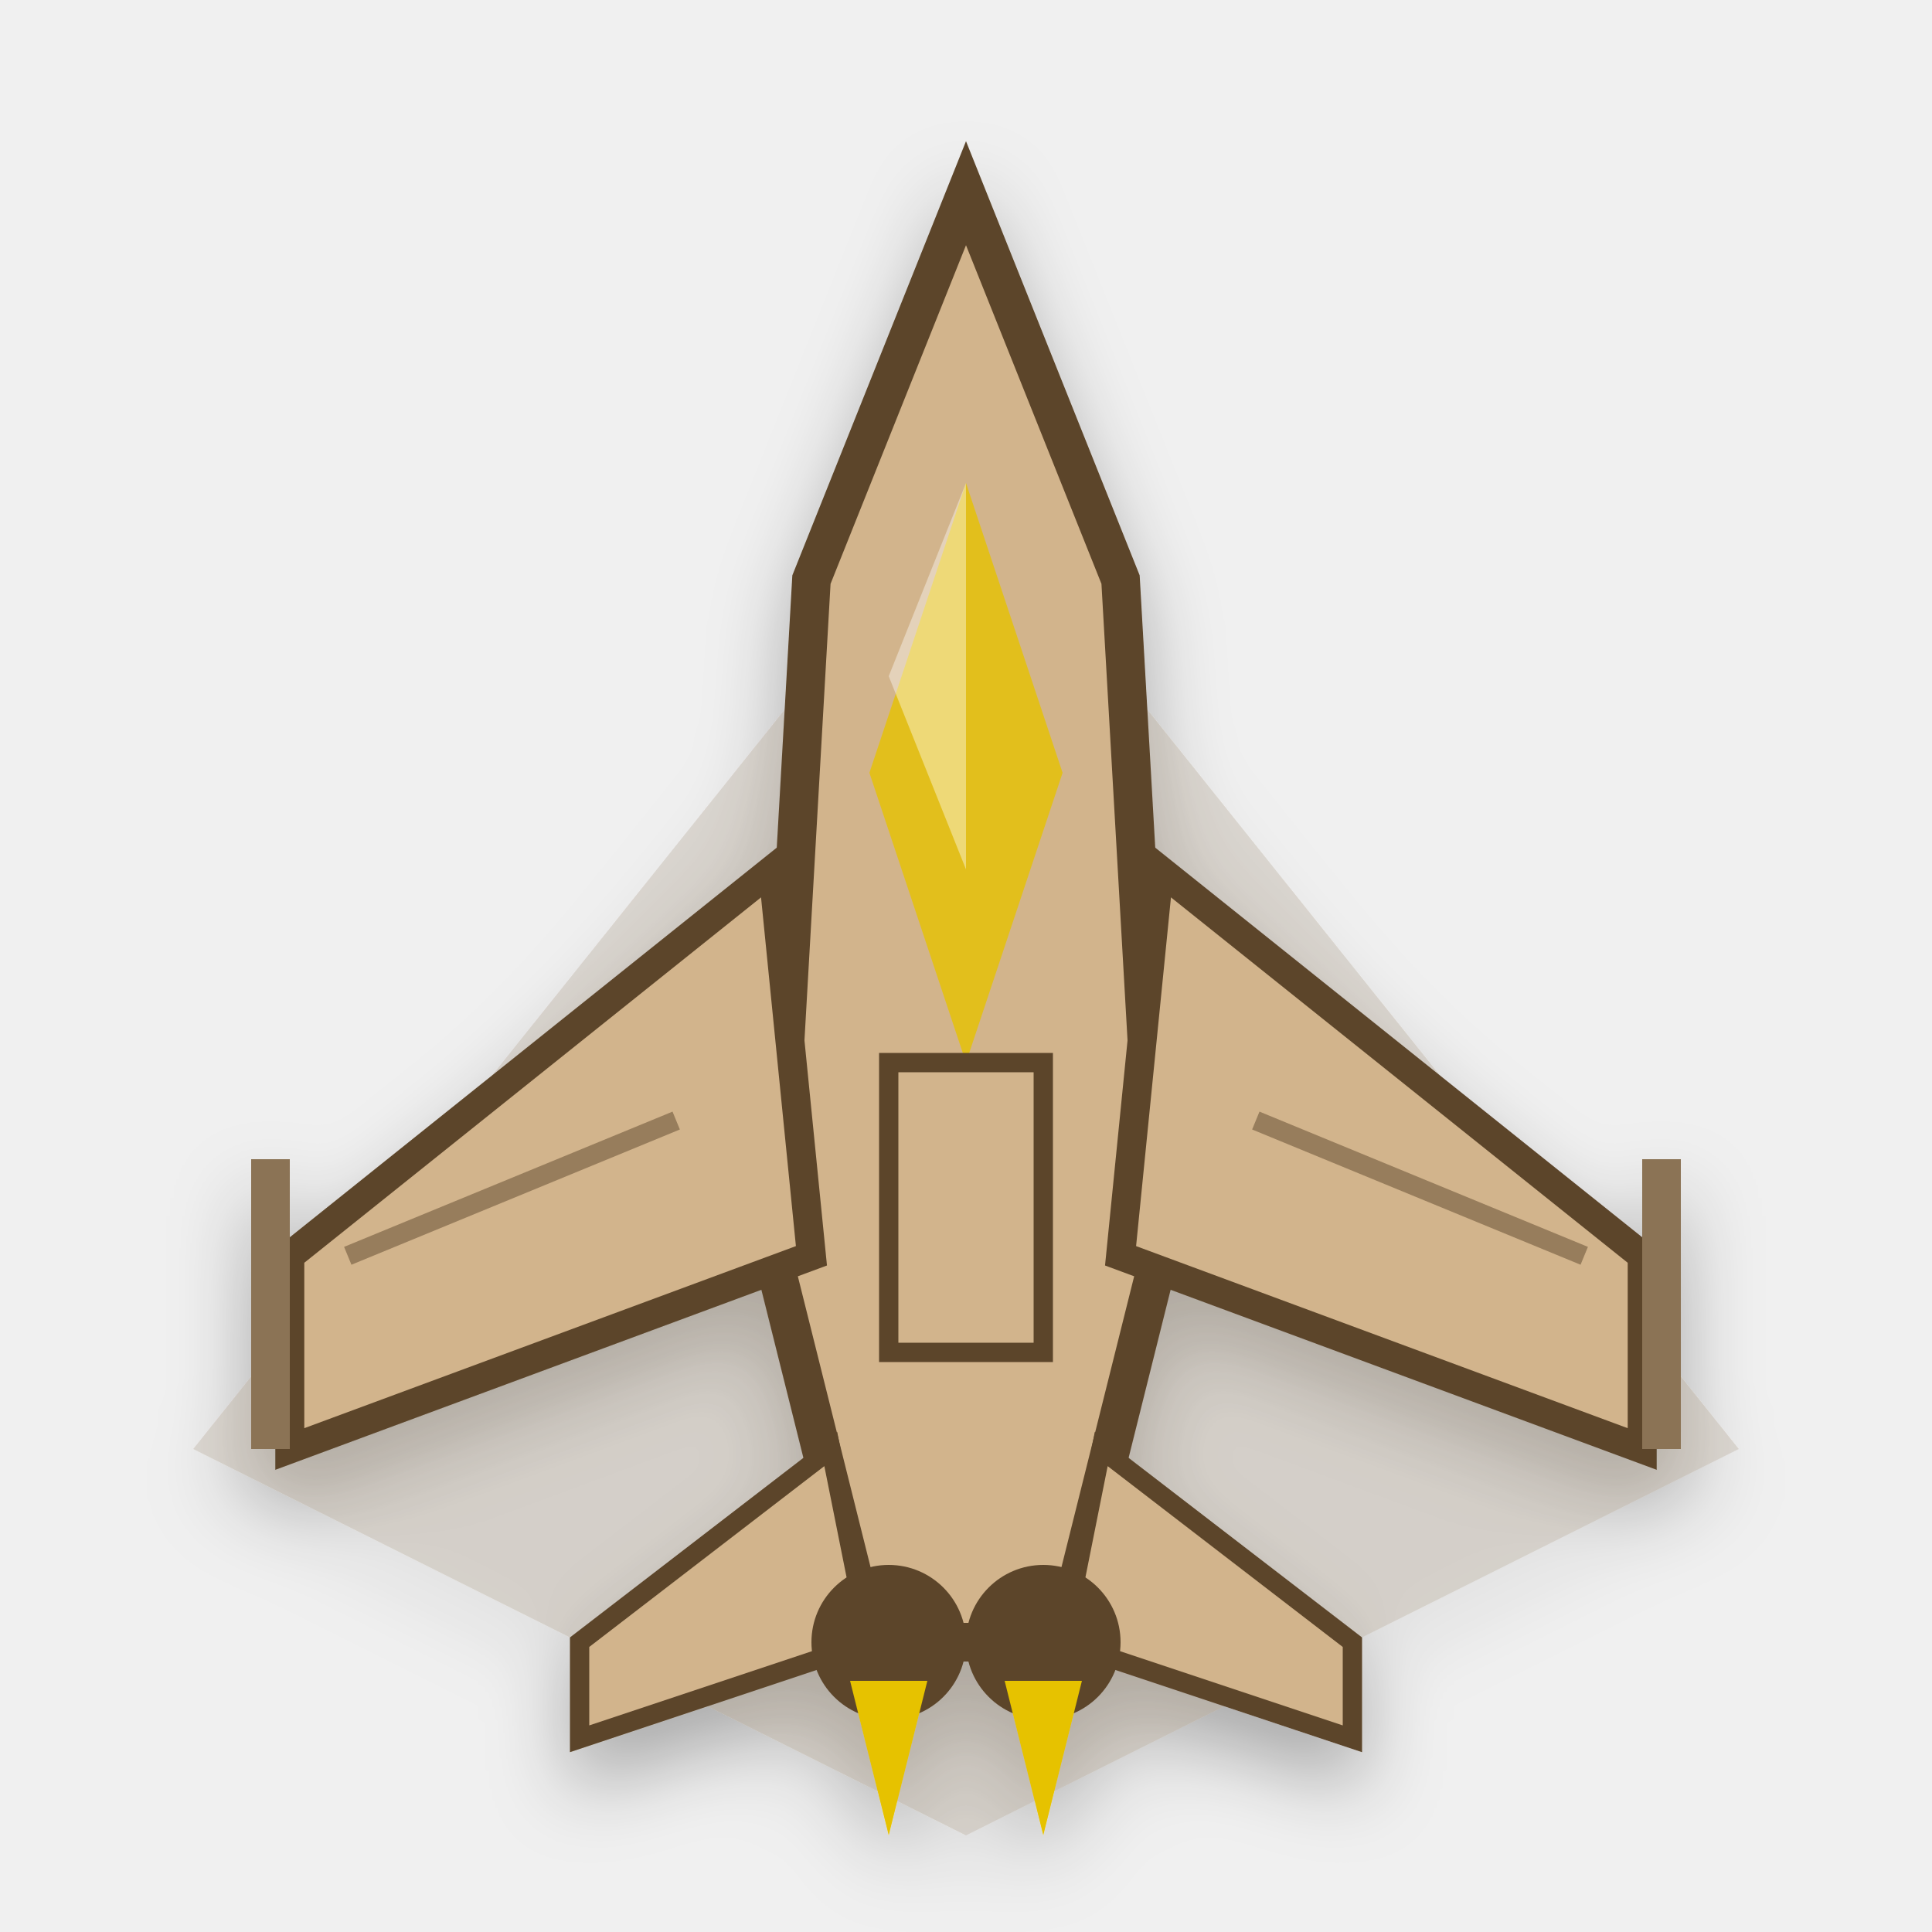
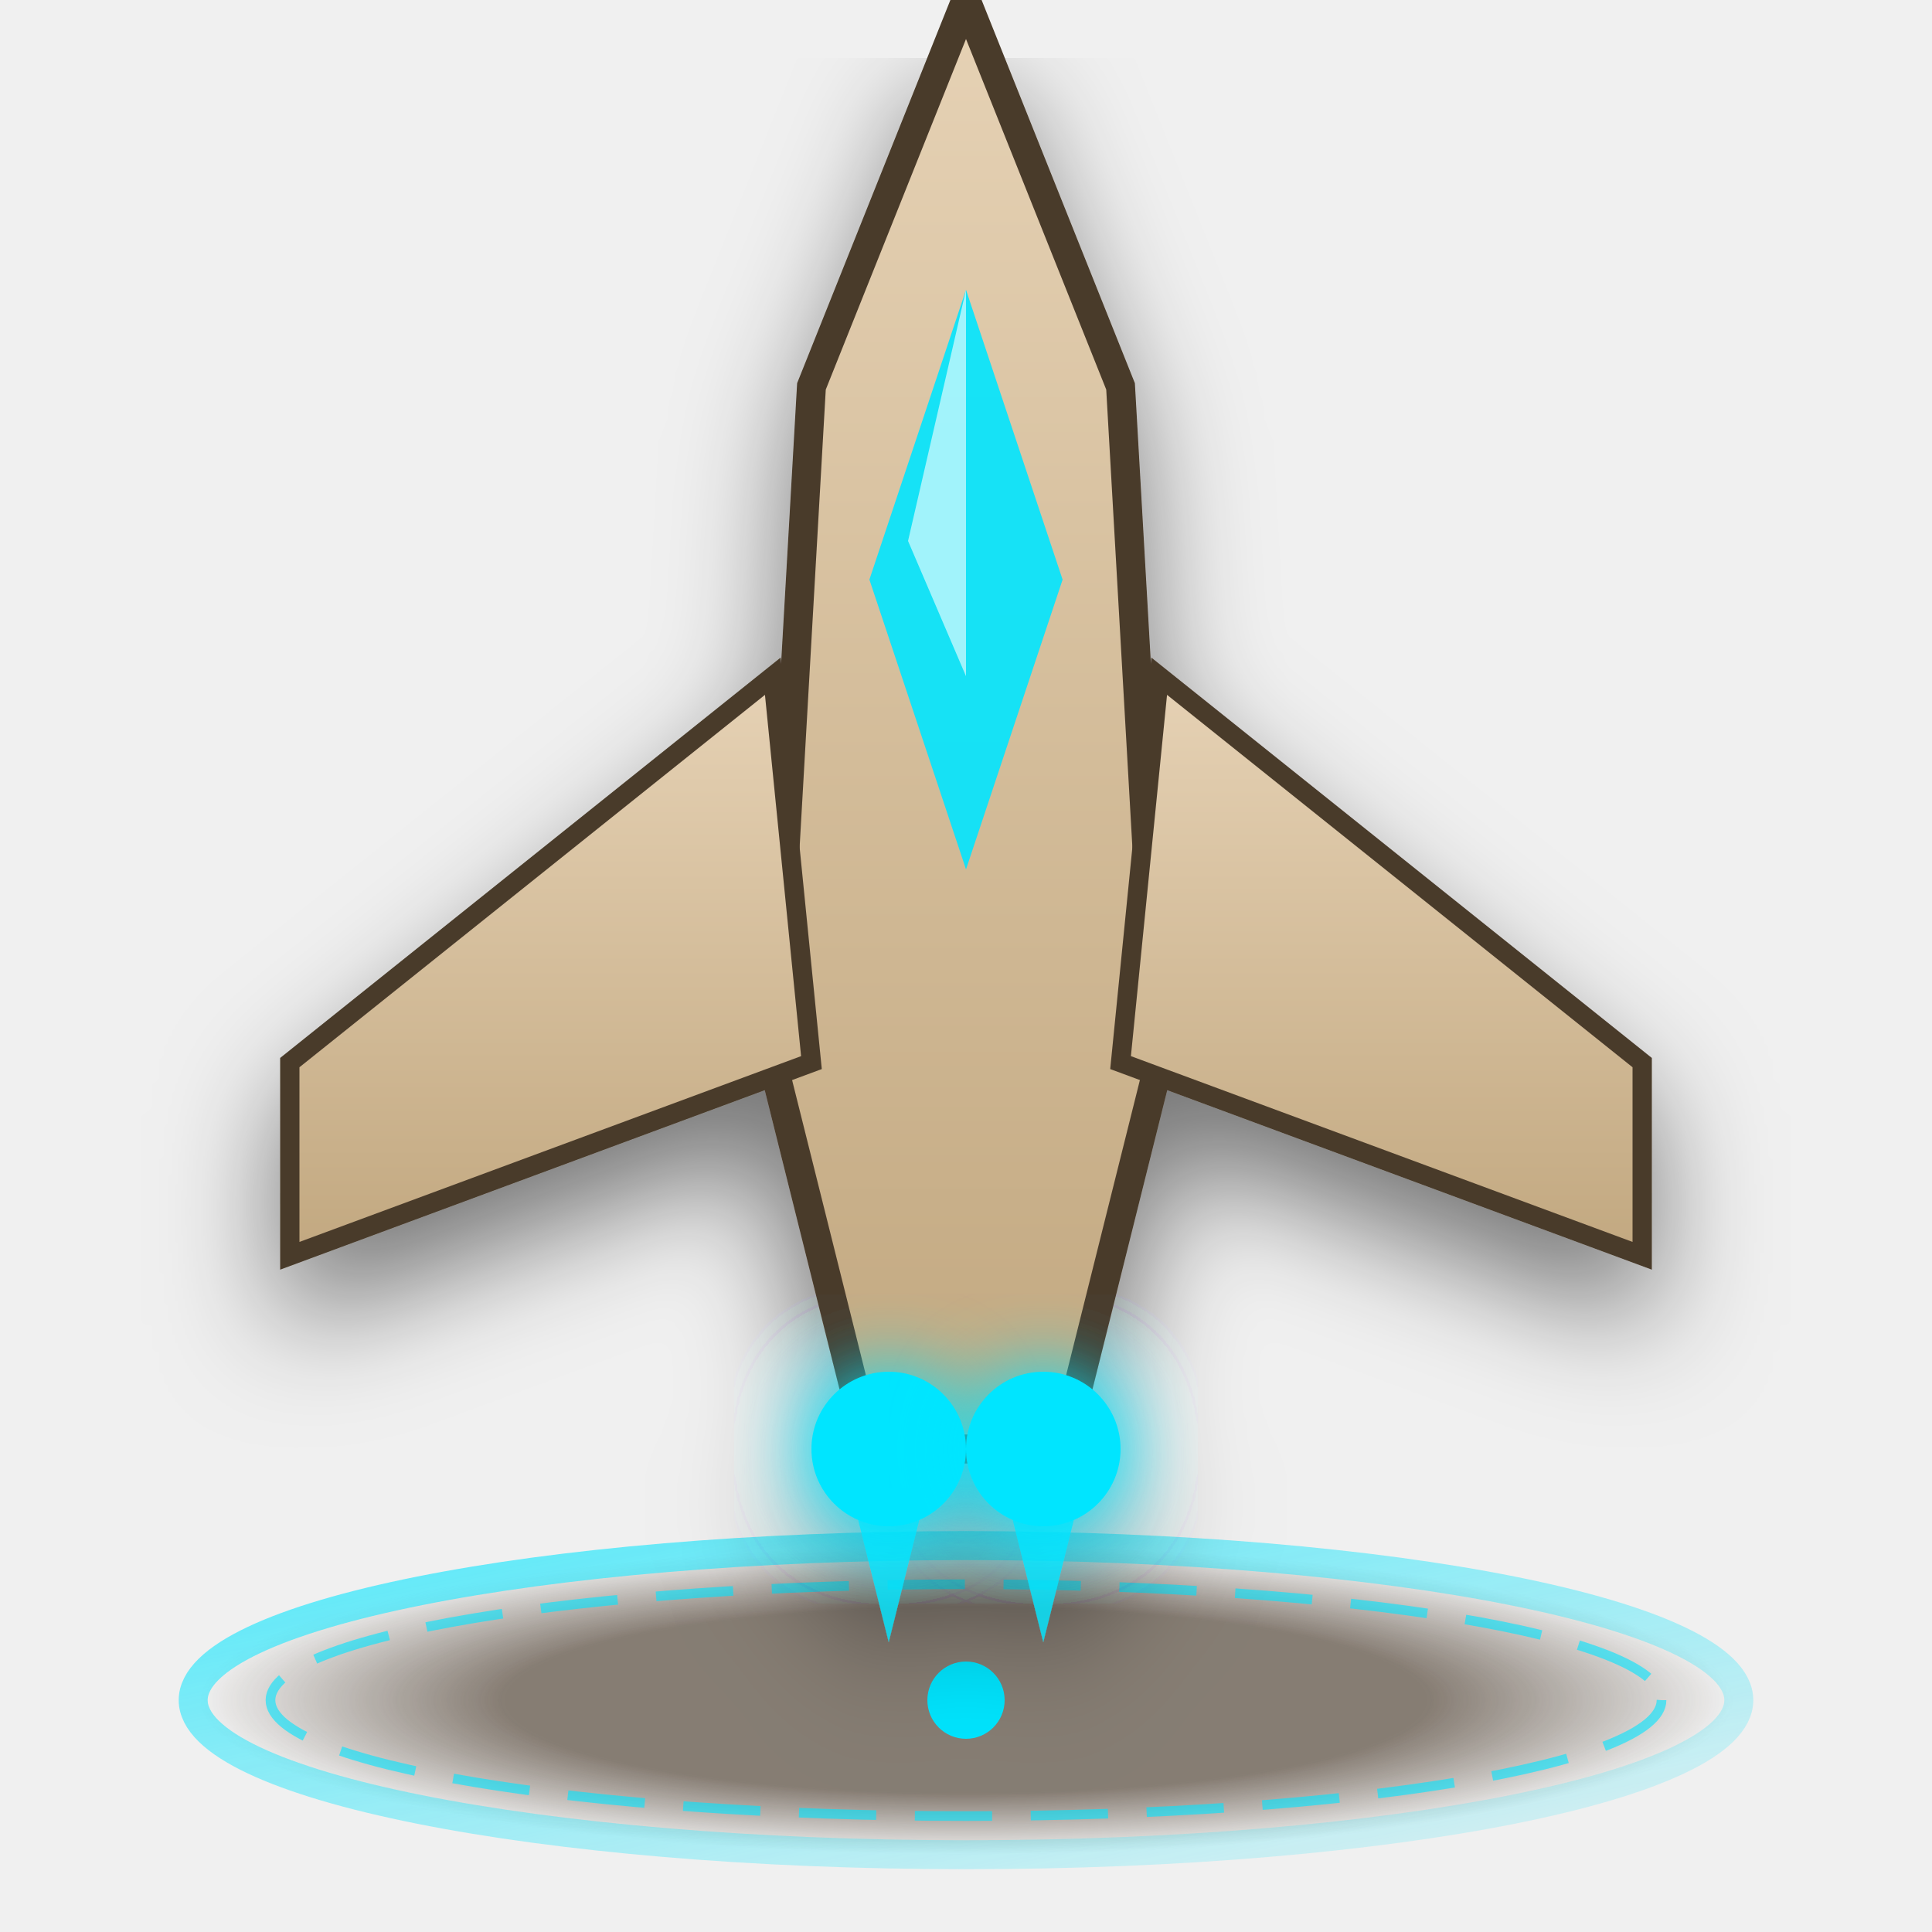
<svg xmlns="http://www.w3.org/2000/svg" viewBox="0 0 100 100">
  <defs>
    <filter id="drop-shadow" x="-20%" y="-20%" width="140%" height="140%">
-       <feDropShadow dx="0" dy="2" stdDeviation="2" flood-color="rgba(0,0,0,0.3)" />
+       <feDropShadow dx="0" dy="3" stdDeviation="3" flood-color="rgba(0,0,0,0.5)" />
    </filter>
+     <filter id="glow" x="-50%" y="-50%" width="200%" height="200%">
+       <feGaussianBlur stdDeviation="2" result="blur" />
+       <feMerge>
+         <feMergeNode in="blur" />
+         <feMergeNode in="SourceGraphic" />
+       </feMerge>
+     </filter>
+     <linearGradient id="mainGrad" x1="0%" y1="0%" x2="0%" y2="100%">
+       <stop offset="0%" stop-color="#e6d2b5" />
+       <stop offset="100%" stop-color="#c2a880" />
+     </linearGradient>
+     <linearGradient id="lightGrad" x1="0%" y1="0%" x2="0%" y2="100%">
+       <stop offset="0%" stop-color="#ffffff" stop-opacity="0.3" />
+       <stop offset="100%" stop-color="#e6d2b5" />
+     </linearGradient>
+     <linearGradient id="darkGrad" x1="0%" y1="0%" x2="0%" y2="100%">
+       <stop offset="0%" stop-color="#c2a880" />
+       <stop offset="100%" stop-color="#8b7355" />
+     </linearGradient>
+     <linearGradient id="accentGrad" x1="0%" y1="0%" x2="100%" y2="100%">
+       <stop offset="0%" stop-color="#00e5ff" stop-opacity="0.8" />
+       <stop offset="100%" stop-color="#00e5ff" stop-opacity="0.1" />
+     </linearGradient>
+     <radialGradient id="baseGrad" cx="50%" cy="50%" r="50%">
+       <stop offset="60%" stop-color="#4a3b2c" stop-opacity="0.8" />
+       <stop offset="100%" stop-color="#4a3b2c" stop-opacity="0" />
+     </radialGradient>
  </defs>
+   <ellipse cx="50" cy="88" rx="40" ry="8" fill="url(#baseGrad)" stroke="url(#accentGrad)" stroke-width="1.5" opacity="0.8" />
+   <ellipse cx="50" cy="88" rx="36" ry="6" fill="none" stroke="#00e5ff" stroke-width="0.5" opacity="0.6" stroke-dasharray="4 2" />
+   <circle cx="50" cy="88" r="2" fill="#00e5ff" />
  <g filter="url(#drop-shadow)">
-     <g>
-       <polygon points="50,15 10,65 50,85 90,65" fill="#8b7355" opacity="0.2" transform="translate(0, 10)" />
-       <polygon points="50,10 42,30 40,65 45,85 55,85 60,65 58,30" fill="#d2b48c" stroke="#5c452b" stroke-width="2" />
-       <polygon points="40,45 15,65 15,75 42,65" fill="#d2b48c" stroke="#5c452b" stroke-width="1.5" />
-       <polygon points="60,45 85,65 85,75 58,65" fill="#d2b48c" stroke="#5c452b" stroke-width="1.5" />
-       <polygon points="43,75 30,85 30,90 45,85" fill="#d2b48c" stroke="#5c452b" stroke-width="1" />
-       <polygon points="57,75 70,85 70,90 55,85" fill="#d2b48c" stroke="#5c452b" stroke-width="1" />
-       <circle cx="46" cy="85" r="4" fill="#5c452b" />
-       <circle cx="54" cy="85" r="4" fill="#5c452b" />
-       <polygon points="44,87 48,87 46,95" fill="#e6c200" />
-       <polygon points="52,87 56,87 54,95" fill="#e6c200" />
-       <polygon points="50,25 45,40 50,55 55,40" fill="#e6c200" opacity="0.8" />
-       <polygon points="50,25 46,35 50,45" fill="#fff" opacity="0.4" />
-       <rect x="46" y="55" width="8" height="15" fill="none" stroke="#5c452b" stroke-width="1" />
-       <line x1="18" y1="65" x2="35" y2="58" stroke="#5c452b" stroke-width="1" opacity="0.5" />
-       <line x1="82" y1="65" x2="65" y2="58" stroke="#5c452b" stroke-width="1" opacity="0.5" />
-       <rect x="13" y="60" width="2" height="15" fill="#8b7355" />
-       <rect x="85" y="60" width="2" height="15" fill="#8b7355" />
+     <g transform="translate(0,-10)">
+       <polygon points="50,10 42,30 40,65 45,85 55,85 60,65 58,30" fill="url(#mainGrad)" stroke="#4a3b2c" stroke-width="1.5" />
+       <polygon points="40,45 15,65 15,75 42,65" fill="url(#mainGrad)" stroke="#4a3b2c" stroke-width="1" />
+       <polygon points="60,45 85,65 85,75 58,65" fill="url(#mainGrad)" stroke="#4a3b2c" stroke-width="1" />
+       <circle cx="46" cy="85" r="4" fill="#00e5ff" filter="url(#glow)" />
+       <circle cx="54" cy="85" r="4" fill="#00e5ff" filter="url(#glow)" />
+       <polygon points="44,87 48,87 46,95" fill="#00e5ff" opacity="0.8" />
+       <polygon points="52,87 56,87 54,95" fill="#00e5ff" opacity="0.8" />
+       <polygon points="50,25 45,40 50,55 55,40" fill="#00e5ff" opacity="0.9" />
+       <polygon points="50,25 47,38 50,45" fill="#ffffff" opacity="0.6" />
    </g>
  </g>
</svg>
